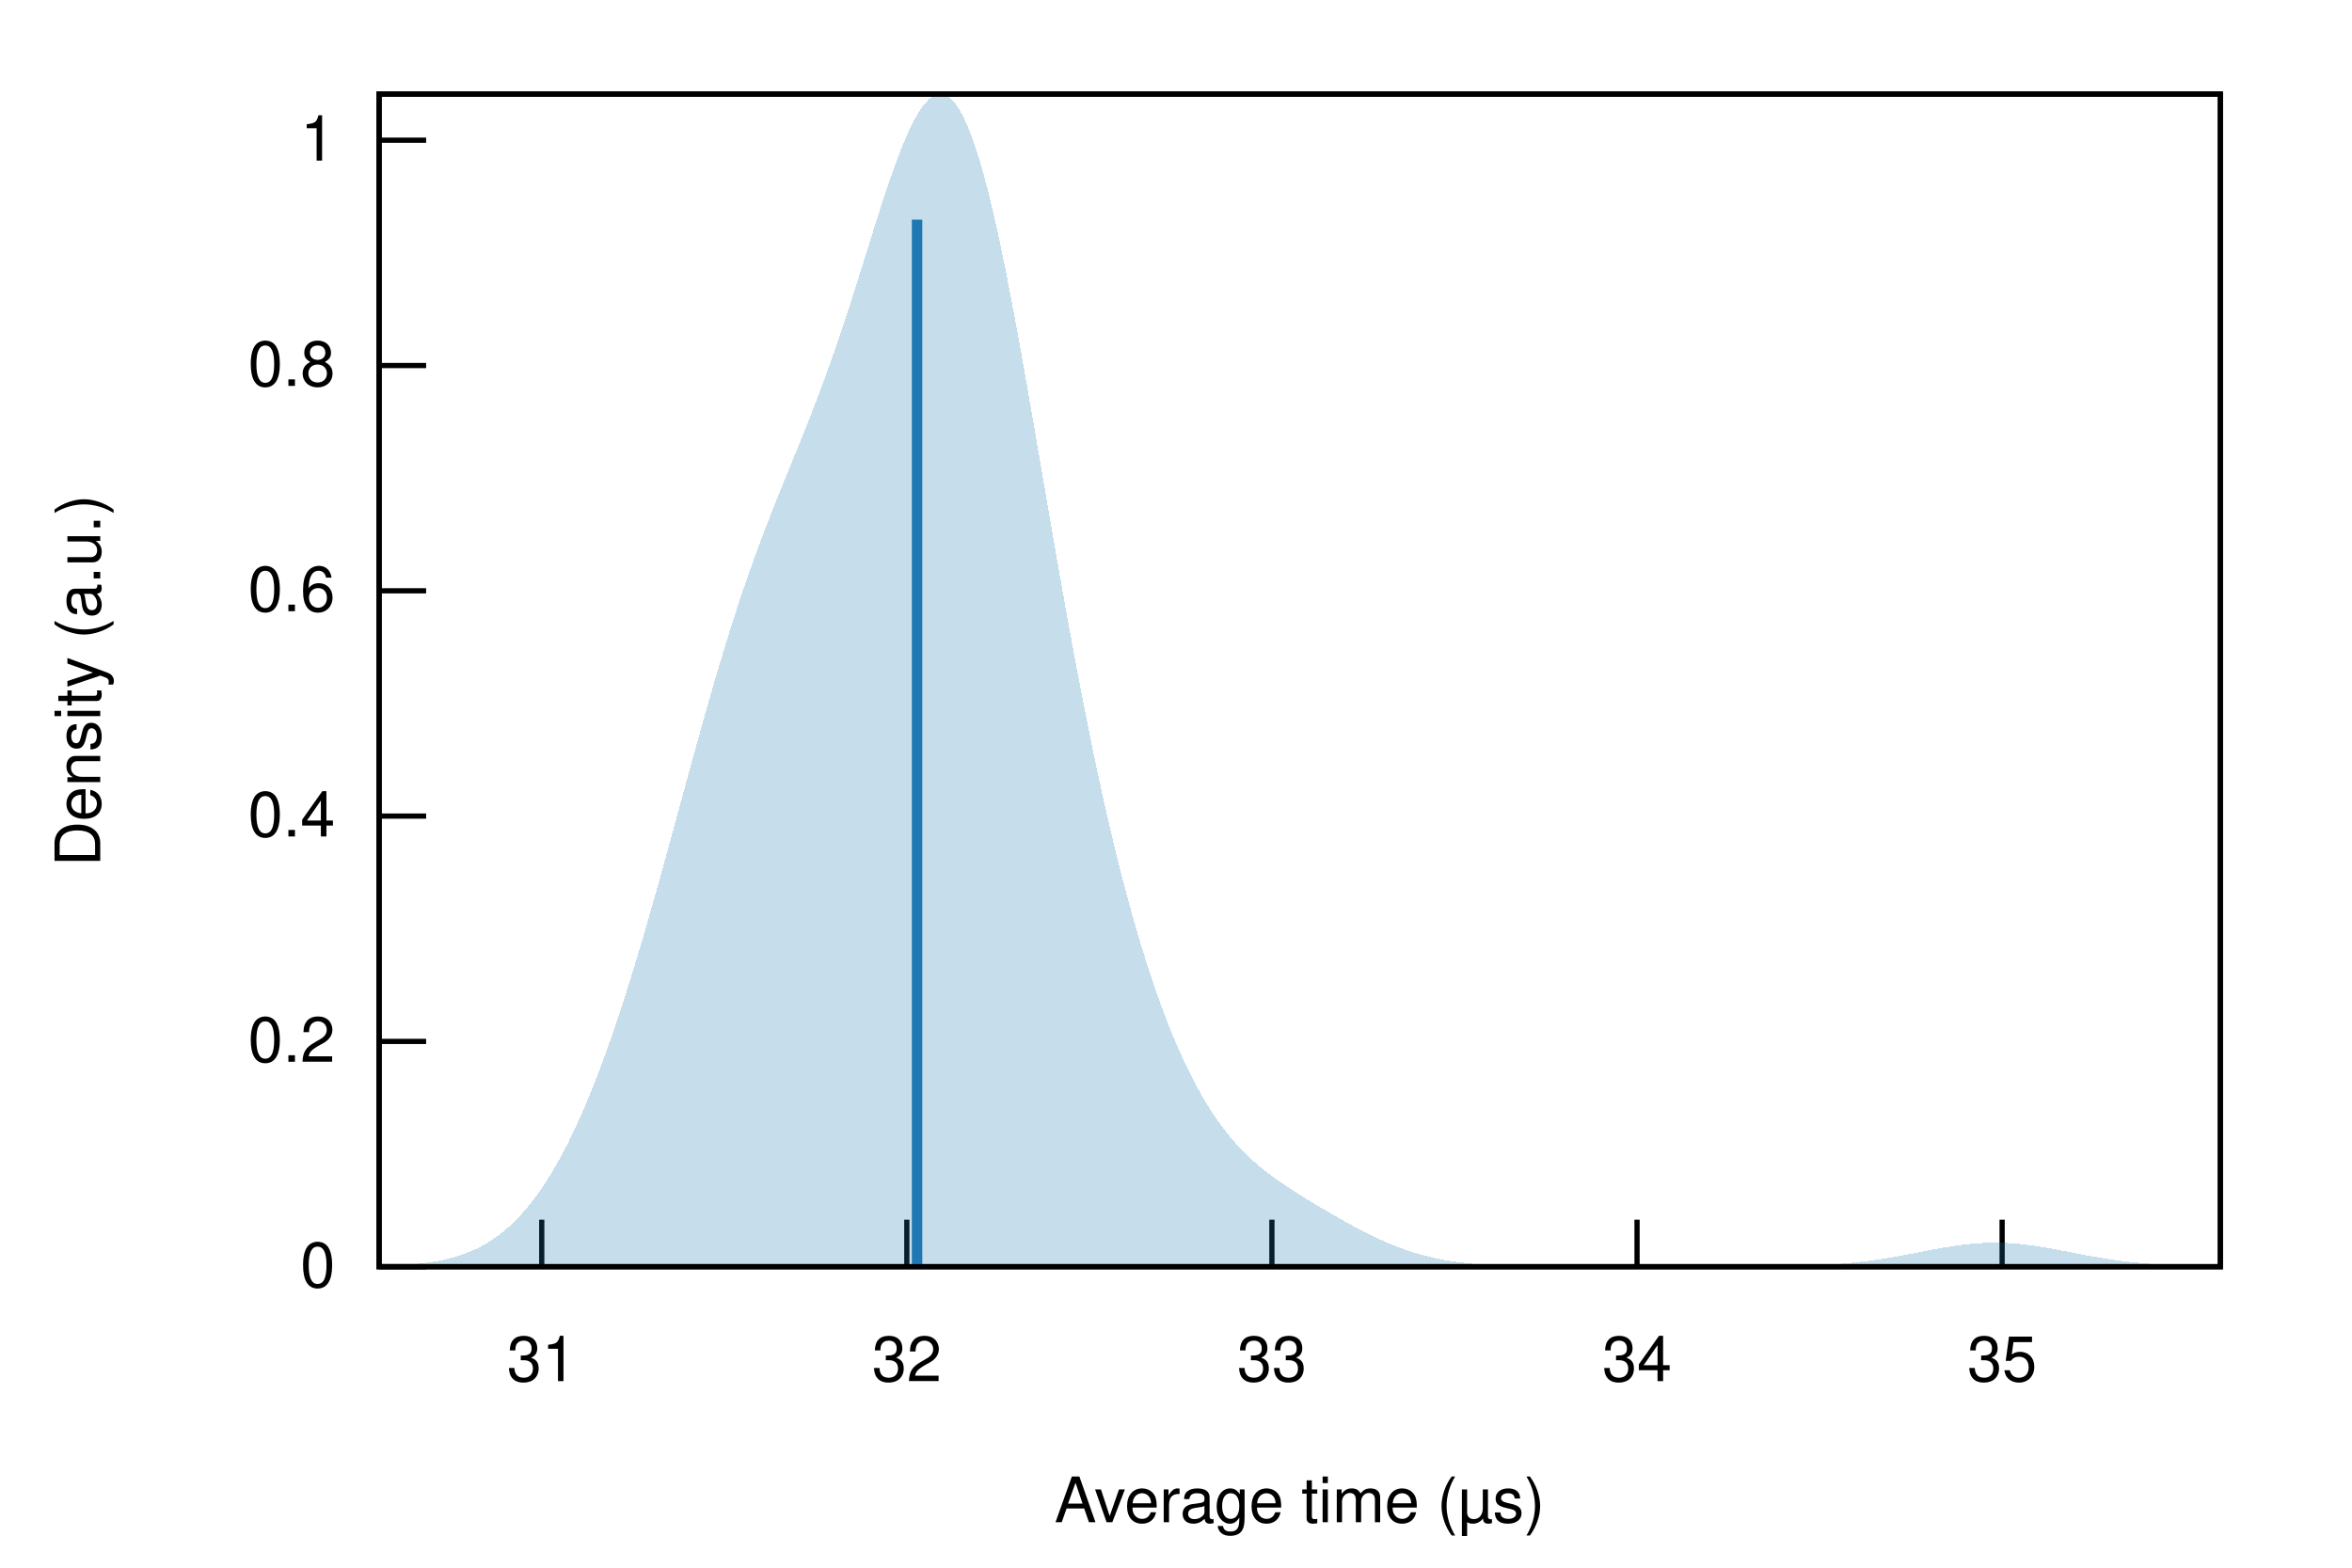
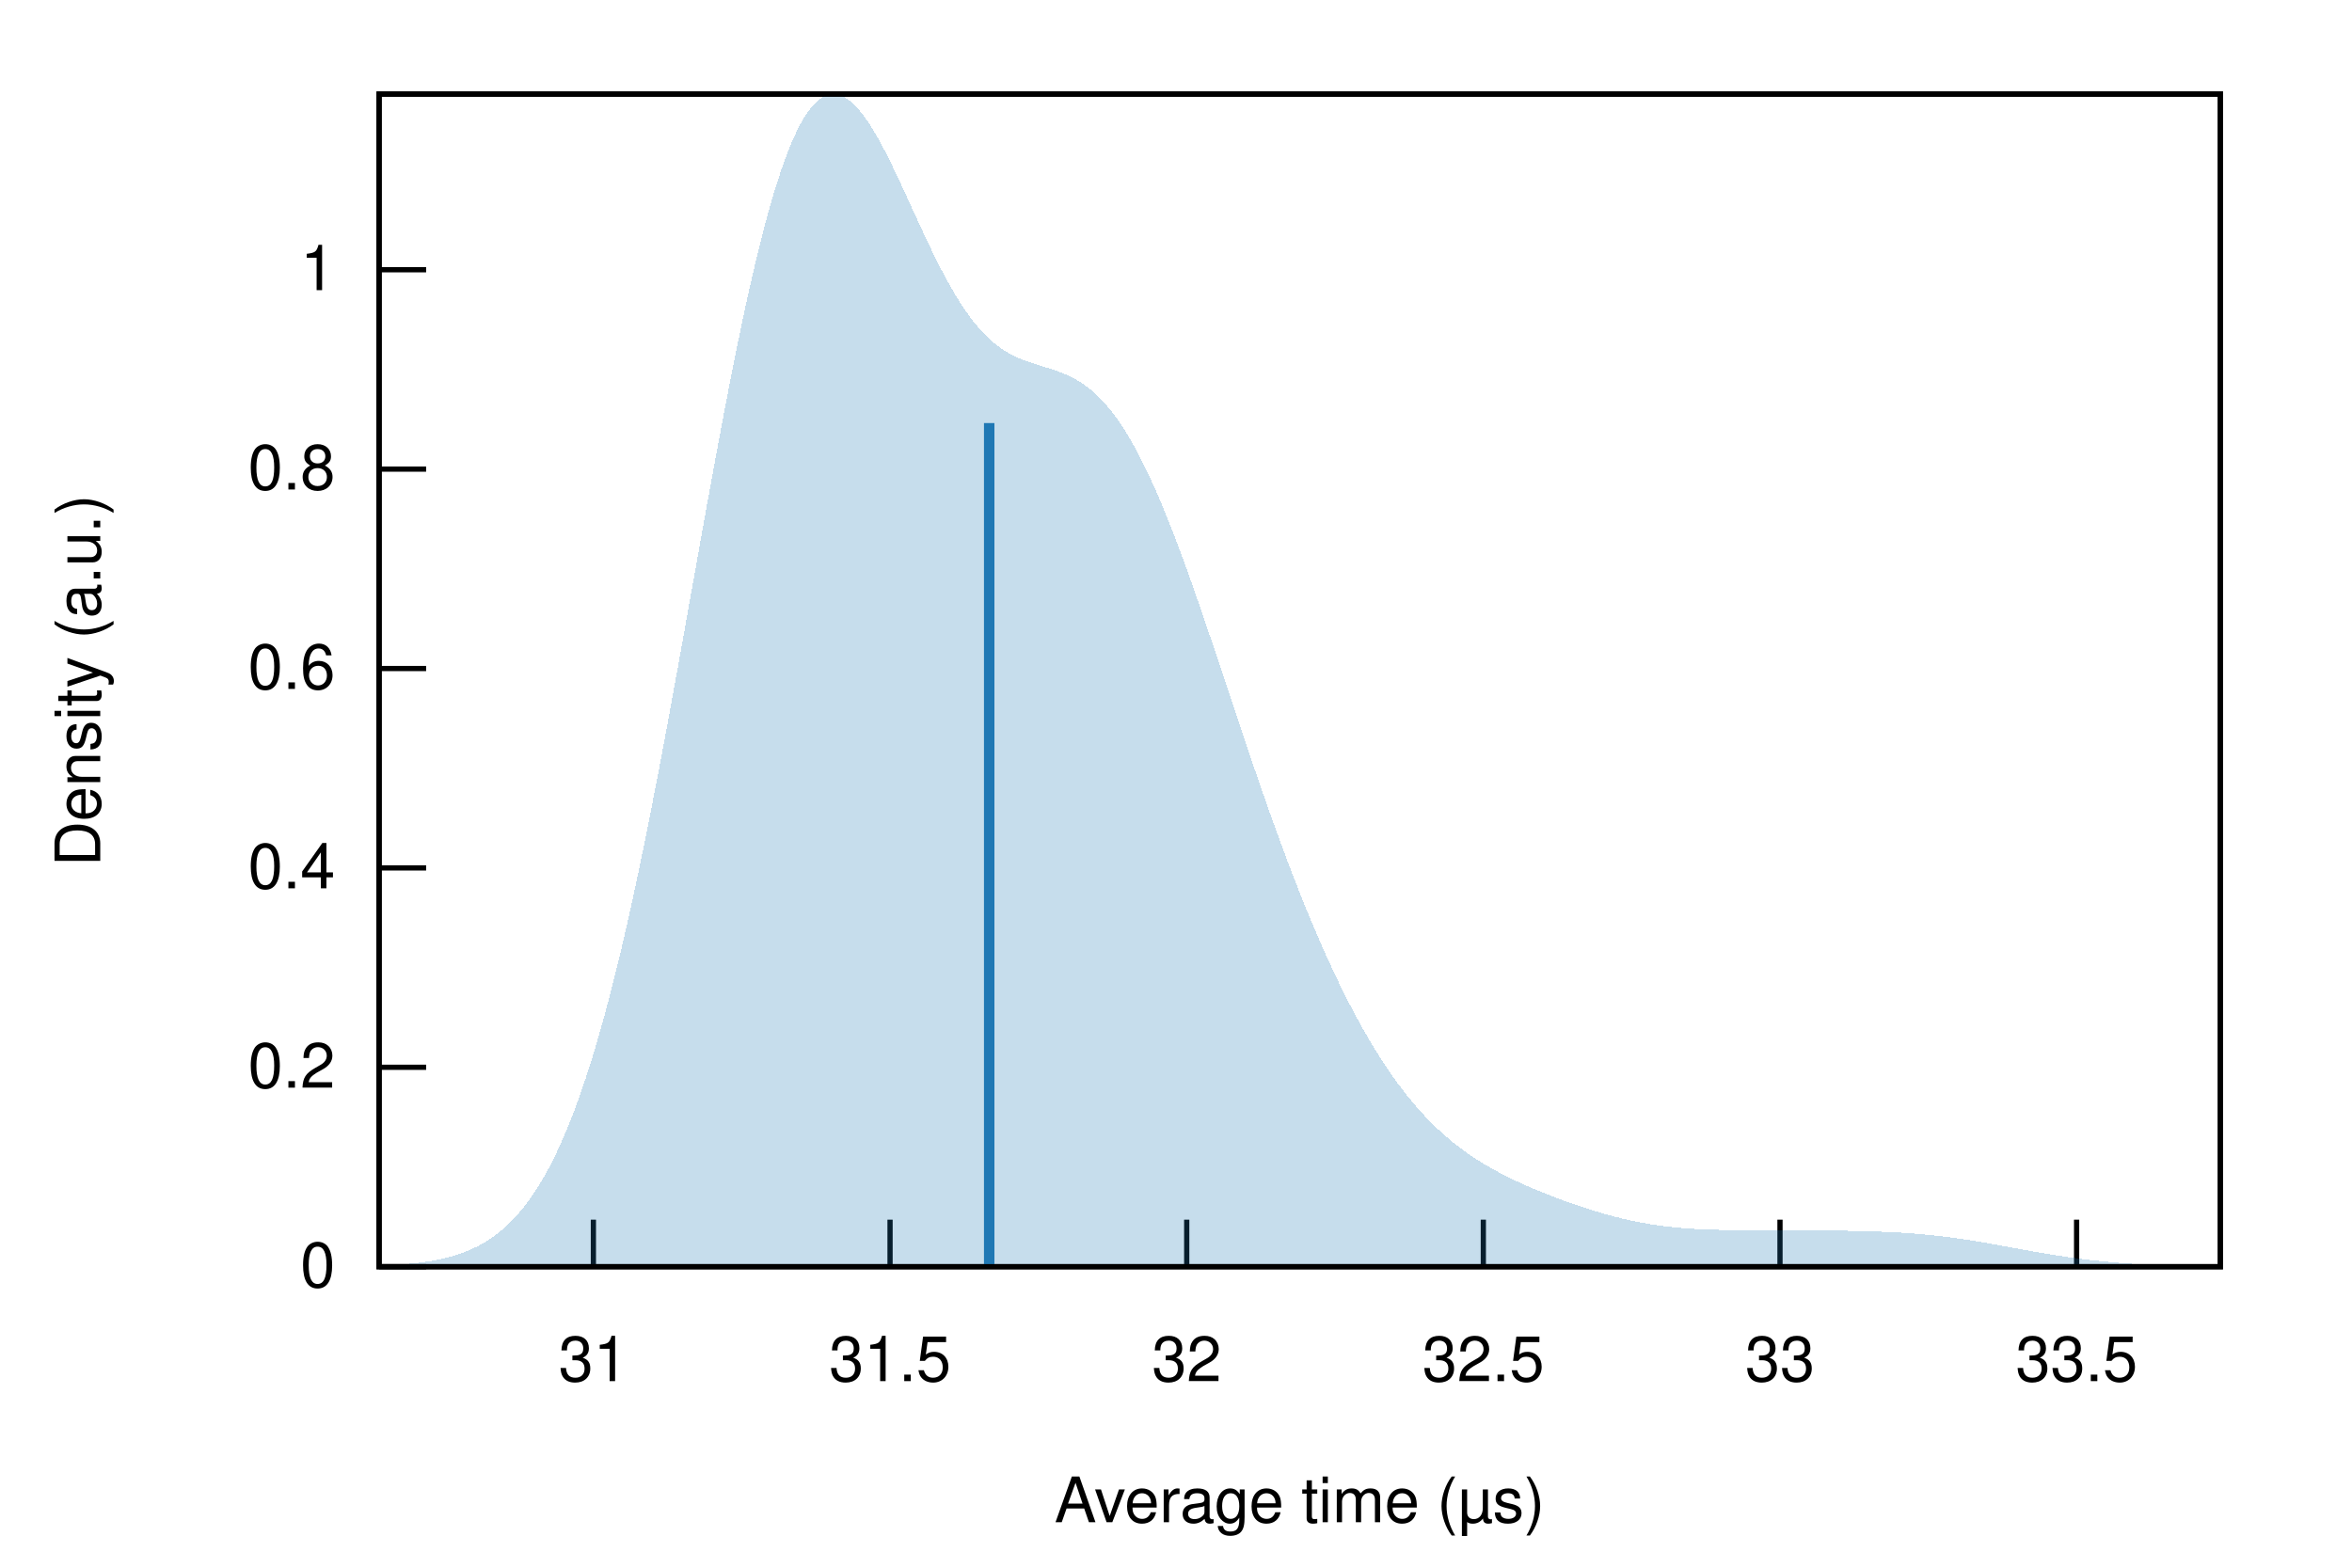
<svg xmlns="http://www.w3.org/2000/svg" xmlns:xlink="http://www.w3.org/1999/xlink" viewBox="0 0 450 300">
  <g id="gnuplot_canvas">
    <rect x="0" y="0" width="450" height="300" fill="none" />
    <defs>
      <circle id="gpDot" r="0.5" stroke-width="0.5" stroke="currentColor" />
      <path id="gpPt0" stroke-width="0.222" stroke="currentColor" d="M-1,0 h2 M0,-1 v2" />
      <path id="gpPt1" stroke-width="0.222" stroke="currentColor" d="M-1,-1 L1,1 M1,-1 L-1,1" />
      <path id="gpPt2" stroke-width="0.222" stroke="currentColor" d="M-1,0 L1,0 M0,-1 L0,1 M-1,-1 L1,1 M-1,1 L1,-1" />
      <rect id="gpPt3" stroke-width="0.222" stroke="currentColor" x="-1" y="-1" width="2" height="2" />
      <rect id="gpPt4" stroke-width="0.222" stroke="currentColor" fill="currentColor" x="-1" y="-1" width="2" height="2" />
      <circle id="gpPt5" stroke-width="0.222" stroke="currentColor" cx="0" cy="0" r="1" />
      <use xlink:href="#gpPt5" id="gpPt6" fill="currentColor" stroke="none" />
      <path id="gpPt7" stroke-width="0.222" stroke="currentColor" d="M0,-1.33 L-1.33,0.67 L1.33,0.67 z" />
      <use xlink:href="#gpPt7" id="gpPt8" fill="currentColor" stroke="none" />
      <use xlink:href="#gpPt7" id="gpPt9" stroke="currentColor" transform="rotate(180)" />
      <use xlink:href="#gpPt9" id="gpPt10" fill="currentColor" stroke="none" />
      <use xlink:href="#gpPt3" id="gpPt11" stroke="currentColor" transform="rotate(45)" />
      <use xlink:href="#gpPt11" id="gpPt12" fill="currentColor" stroke="none" />
      <path id="gpPt13" stroke-width="0.222" stroke="currentColor" d="M0,1.330 L1.265,0.411 L0.782,-1.067 L-0.782,-1.076 L-1.265,0.411 z" />
      <use xlink:href="#gpPt13" id="gpPt14" fill="currentColor" stroke="none" />
      <filter id="textbox" filterUnits="objectBoundingBox" x="0" y="0" height="1" width="1">
        <feFlood flood-color="white" flood-opacity="1" result="bgnd" />
        <feComposite in="SourceGraphic" in2="bgnd" operator="atop" />
      </filter>
      <filter id="greybox" filterUnits="objectBoundingBox" x="0" y="0" height="1" width="1">
        <feFlood flood-color="lightgrey" flood-opacity="1" result="grey" />
        <feComposite in="SourceGraphic" in2="grey" operator="atop" />
      </filter>
    </defs>
    <g fill="none" color="white" stroke="currentColor" stroke-width="1.00" stroke-linecap="butt" stroke-linejoin="miter">
</g>
    <g fill="none" color="black" stroke="currentColor" stroke-width="1.00" stroke-linecap="butt" stroke-linejoin="miter">
      <path stroke="black" d="M72.53,242.40 L81.53,242.40  " />
      <g transform="translate(64.14,246.30)" stroke="none" fill="black" font-family="Helvetica" font-size="12.00" text-anchor="end">
        <text>
          <tspan font-family="Helvetica"> 0</tspan>
        </text>
      </g>
    </g>
    <g fill="none" color="black" stroke="currentColor" stroke-width="1.00" stroke-linecap="butt" stroke-linejoin="miter">
-       <path stroke="black" d="M72.53,199.29 L81.53,199.29  " />
-       <g transform="translate(64.14,203.19)" stroke="none" fill="black" font-family="Helvetica" font-size="12.00" text-anchor="end">
+       <path stroke="black" d="M72.53,204.24 L81.53,204.24  " />
+       <g transform="translate(64.14,208.14)" stroke="none" fill="black" font-family="Helvetica" font-size="12.00" text-anchor="end">
        <text>
          <tspan font-family="Helvetica"> 0.2</tspan>
        </text>
      </g>
    </g>
    <g fill="none" color="black" stroke="currentColor" stroke-width="1.00" stroke-linecap="butt" stroke-linejoin="miter">
-       <path stroke="black" d="M72.53,156.17 L81.53,156.17  " />
-       <g transform="translate(64.14,160.07)" stroke="none" fill="black" font-family="Helvetica" font-size="12.00" text-anchor="end">
+       <path stroke="black" d="M72.53,166.09 L81.53,166.09  " />
+       <g transform="translate(64.14,169.99)" stroke="none" fill="black" font-family="Helvetica" font-size="12.00" text-anchor="end">
        <text>
          <tspan font-family="Helvetica"> 0.4</tspan>
        </text>
      </g>
    </g>
    <g fill="none" color="black" stroke="currentColor" stroke-width="1.00" stroke-linecap="butt" stroke-linejoin="miter">
-       <path stroke="black" d="M72.53,113.06 L81.53,113.06  " />
-       <g transform="translate(64.14,116.96)" stroke="none" fill="black" font-family="Helvetica" font-size="12.00" text-anchor="end">
+       <path stroke="black" d="M72.53,127.93 L81.53,127.93  " />
+       <g transform="translate(64.14,131.83)" stroke="none" fill="black" font-family="Helvetica" font-size="12.00" text-anchor="end">
        <text>
          <tspan font-family="Helvetica"> 0.6</tspan>
        </text>
      </g>
    </g>
    <g fill="none" color="black" stroke="currentColor" stroke-width="1.00" stroke-linecap="butt" stroke-linejoin="miter">
-       <path stroke="black" d="M72.53,69.95 L81.53,69.95  " />
-       <g transform="translate(64.14,73.85)" stroke="none" fill="black" font-family="Helvetica" font-size="12.00" text-anchor="end">
+       <path stroke="black" d="M72.53,89.77 L81.53,89.77  " />
+       <g transform="translate(64.14,93.67)" stroke="none" fill="black" font-family="Helvetica" font-size="12.00" text-anchor="end">
        <text>
          <tspan font-family="Helvetica"> 0.8</tspan>
        </text>
      </g>
    </g>
    <g fill="none" color="black" stroke="currentColor" stroke-width="1.00" stroke-linecap="butt" stroke-linejoin="miter">
-       <path stroke="black" d="M72.53,26.83 L81.53,26.83  " />
-       <g transform="translate(64.14,30.73)" stroke="none" fill="black" font-family="Helvetica" font-size="12.00" text-anchor="end">
+       <path stroke="black" d="M72.53,51.62 L81.53,51.62  " />
+       <g transform="translate(64.14,55.52)" stroke="none" fill="black" font-family="Helvetica" font-size="12.00" text-anchor="end">
        <text>
          <tspan font-family="Helvetica"> 1</tspan>
        </text>
      </g>
    </g>
    <g fill="none" color="black" stroke="currentColor" stroke-width="1.00" stroke-linecap="butt" stroke-linejoin="miter">
-       <path stroke="black" d="M103.65,242.40 L103.65,233.40  " />
-       <g transform="translate(103.65,264.30)" stroke="none" fill="black" font-family="Helvetica" font-size="12.00" text-anchor="middle">
+       <path stroke="black" d="M113.53,242.40 L113.53,233.40  " />
+       <g transform="translate(113.53,264.30)" stroke="none" fill="black" font-family="Helvetica" font-size="12.00" text-anchor="middle">
        <text>
          <tspan font-family="Helvetica"> 31</tspan>
        </text>
      </g>
    </g>
    <g fill="none" color="black" stroke="currentColor" stroke-width="1.00" stroke-linecap="butt" stroke-linejoin="miter">
-       <path stroke="black" d="M173.50,242.40 L173.50,233.40  " />
-       <g transform="translate(173.50,264.30)" stroke="none" fill="black" font-family="Helvetica" font-size="12.00" text-anchor="middle">
+       <path stroke="black" d="M170.29,242.40 L170.29,233.40  " />
+       <g transform="translate(170.29,264.30)" stroke="none" fill="black" font-family="Helvetica" font-size="12.00" text-anchor="middle">
+         <text>
+           <tspan font-family="Helvetica"> 31.5</tspan>
+         </text>
+       </g>
+     </g>
+     <g fill="none" color="black" stroke="currentColor" stroke-width="1.00" stroke-linecap="butt" stroke-linejoin="miter">
+       <path stroke="black" d="M227.05,242.40 L227.05,233.40  " />
+       <g transform="translate(227.05,264.30)" stroke="none" fill="black" font-family="Helvetica" font-size="12.00" text-anchor="middle">
        <text>
          <tspan font-family="Helvetica"> 32</tspan>
        </text>
      </g>
    </g>
    <g fill="none" color="black" stroke="currentColor" stroke-width="1.00" stroke-linecap="butt" stroke-linejoin="miter">
-       <path stroke="black" d="M243.35,242.40 L243.35,233.40  " />
-       <g transform="translate(243.35,264.30)" stroke="none" fill="black" font-family="Helvetica" font-size="12.00" text-anchor="middle">
+       <path stroke="black" d="M283.80,242.40 L283.80,233.40  " />
+       <g transform="translate(283.80,264.30)" stroke="none" fill="black" font-family="Helvetica" font-size="12.00" text-anchor="middle">
+         <text>
+           <tspan font-family="Helvetica"> 32.5</tspan>
+         </text>
+       </g>
+     </g>
+     <g fill="none" color="black" stroke="currentColor" stroke-width="1.00" stroke-linecap="butt" stroke-linejoin="miter">
+       <path stroke="black" d="M340.56,242.40 L340.56,233.40  " />
+       <g transform="translate(340.56,264.30)" stroke="none" fill="black" font-family="Helvetica" font-size="12.00" text-anchor="middle">
        <text>
          <tspan font-family="Helvetica"> 33</tspan>
        </text>
      </g>
    </g>
    <g fill="none" color="black" stroke="currentColor" stroke-width="1.00" stroke-linecap="butt" stroke-linejoin="miter">
-       <path stroke="black" d="M313.21,242.40 L313.21,233.40  " />
-       <g transform="translate(313.21,264.30)" stroke="none" fill="black" font-family="Helvetica" font-size="12.00" text-anchor="middle">
+       <path stroke="black" d="M397.31,242.40 L397.31,233.40  " />
+       <g transform="translate(397.31,264.30)" stroke="none" fill="black" font-family="Helvetica" font-size="12.00" text-anchor="middle">
        <text>
-           <tspan font-family="Helvetica"> 34</tspan>
-         </text>
-       </g>
-     </g>
-     <g fill="none" color="black" stroke="currentColor" stroke-width="1.00" stroke-linecap="butt" stroke-linejoin="miter">
-       <path stroke="black" d="M383.06,242.40 L383.06,233.40  " />
-       <g transform="translate(383.06,264.30)" stroke="none" fill="black" font-family="Helvetica" font-size="12.00" text-anchor="middle">
-         <text>
-           <tspan font-family="Helvetica"> 35</tspan>
+           <tspan font-family="Helvetica"> 33.5</tspan>
        </text>
      </g>
    </g>
    <g fill="none" color="black" stroke="currentColor" stroke-width="1.00" stroke-linecap="butt" stroke-linejoin="miter">
</g>
    <g fill="none" color="black" stroke="currentColor" stroke-width="1.00" stroke-linecap="butt" stroke-linejoin="miter">
      <path stroke="black" d="M72.53,18.01 L72.53,242.40 L424.82,242.40 L424.82,18.01 L72.53,18.01 Z  " />
    </g>
    <g fill="none" color="black" stroke="currentColor" stroke-width="1.00" stroke-linecap="butt" stroke-linejoin="miter">
</g>
    <g id="gnuplot_plot_1">
      <g fill="none" color="black" stroke="currentColor" stroke-width="1.00" stroke-linecap="butt" stroke-linejoin="miter">
        <g stroke="none" shape-rendering="crispEdges">
-           <polygon fill="rgb( 31, 120, 180)" fill-opacity="0.25" points="72.53,242.28 73.24,242.26 73.94,242.23 74.65,242.20 75.35,242.17 76.06,242.14 76.77,242.10 77.47,242.05 78.18,242.00 78.88,241.95 79.59,241.88 80.30,241.81 81.00,241.73 81.71,241.63 82.41,241.53 83.12,241.42 83.83,241.29 84.53,241.15 85.24,241.00 85.94,240.83 86.65,240.64 87.36,240.44 88.06,240.21 88.77,239.97 89.47,239.70 90.18,239.41 90.89,239.09 91.59,238.75 92.30,238.38 93.00,237.98 93.71,237.54 94.42,237.08 95.12,236.58 95.83,236.05 96.53,235.48 97.24,234.87 97.95,234.22 98.65,233.53 99.36,232.80 100.06,232.02 100.77,231.20 101.48,230.34 102.18,229.43 102.89,228.47 103.59,227.46 104.30,226.40 105.01,225.30 105.71,224.14 106.42,222.93 107.12,221.66 107.83,220.35 108.54,218.98 109.24,217.56 109.95,216.08 110.65,214.55 111.36,212.97 112.07,211.33 112.77,209.64 113.48,207.90 114.18,206.10 114.89,204.25 115.60,202.35 116.30,200.39 117.01,198.39 117.71,196.33 118.42,194.22 119.13,192.07 119.83,189.87 120.54,187.63 121.24,185.34 121.95,183.01 122.66,180.65 123.36,178.25 124.07,175.81 124.77,173.34 125.48,170.85 126.19,168.33 126.89,165.79 127.60,163.23 128.30,160.66 129.01,158.07 129.72,155.49 130.42,152.90 131.13,150.31 131.83,147.72 132.54,145.15 133.25,142.59 133.95,140.06 134.66,137.54 135.36,135.05 136.07,132.59 136.78,130.16 137.48,127.77 138.19,125.42 138.89,123.10 139.60,120.83 140.31,118.61 141.01,116.43 141.72,114.29 142.42,112.20 143.13,110.15 143.84,108.15 144.54,106.19 145.25,104.27 145.95,102.39 146.66,100.54 147.37,98.72 148.07,96.93 148.78,95.16 149.48,93.41 150.19,91.67 150.90,89.94 151.60,88.21 152.31,86.47 153.01,84.74 153.72,82.98 154.43,81.21 155.13,79.42 155.84,77.60 156.54,75.75 157.25,73.87 157.96,71.95 158.66,69.99 159.37,68.00 160.07,65.96 160.78,63.89 161.48,61.78 162.19,59.63 162.90,57.45 163.60,55.24 164.31,53.02 165.01,50.77 165.72,48.52 166.43,46.26 167.13,44.01 167.84,41.78 168.54,39.58 169.25,37.42 169.96,35.31 170.66,33.26 171.37,31.29 172.07,29.40 172.78,27.62 173.49,25.95 174.19,24.40 174.90,23.00 175.60,21.75 176.31,20.66 177.02,19.74 177.72,19.01 178.43,18.47 179.13,18.14 179.84,18.01 180.55,18.10 181.25,18.41 181.96,18.94 182.66,19.70 183.37,20.68 184.08,21.90 184.78,23.34 185.49,25.00 186.19,26.89 186.90,28.98 187.61,31.29 188.31,33.79 189.02,36.48 189.72,39.36 190.43,42.40 191.14,45.60 191.84,48.96 192.55,52.44 193.25,56.05 193.96,59.77 194.67,63.58 195.37,67.47 196.08,71.44 196.78,75.46 197.49,79.52 198.20,83.61 198.90,87.73 199.61,91.85 200.31,95.96 201.02,100.06 201.73,104.14 202.43,108.19 203.14,112.19 203.84,116.15 204.55,120.06 205.26,123.90 205.96,127.68 206.67,131.38 207.37,135.02 208.08,138.57 208.79,142.05 209.49,145.45 210.20,148.76 210.90,151.99 211.61,155.13 212.32,158.19 213.02,161.17 213.73,164.06 214.43,166.87 215.14,169.59 215.85,172.24 216.55,174.80 217.26,177.28 217.96,179.69 218.67,182.01 219.38,184.26 220.08,186.44 220.79,188.54 221.49,190.57 222.20,192.53 222.91,194.41 223.61,196.23 224.32,197.98 225.02,199.67 225.73,201.29 226.44,202.84 227.14,204.33 227.85,205.76 228.55,207.13 229.26,208.44 229.97,209.70 230.67,210.89 231.38,212.04 232.08,213.13 232.79,214.17 233.50,215.16 234.20,216.10 234.91,217.00 235.61,217.85 236.32,218.67 237.03,219.44 237.73,220.18 238.44,220.89 239.14,221.56 239.85,222.21 240.56,222.83 241.26,223.42 241.97,223.99 242.67,224.54 243.38,225.07 244.09,225.58 244.79,226.08 245.50,226.57 246.20,227.04 246.91,227.51 247.62,227.96 248.32,228.41 249.03,228.85 249.73,229.29 250.44,229.72 251.15,230.15 251.85,230.57 252.56,230.99 253.26,231.41 253.97,231.82 254.68,232.23 255.38,232.64 256.09,233.05 256.79,233.45 257.50,233.84 258.21,234.23 258.91,234.62 259.62,234.99 260.32,235.37 261.03,235.73 261.74,236.09 262.44,236.44 263.15,236.78 263.85,237.11 264.56,237.43 265.27,237.74 265.97,238.04 266.68,238.33 267.38,238.60 268.09,238.87 268.80,239.12 269.50,239.37 270.21,239.60 270.91,239.81 271.62,240.02 272.33,240.21 273.03,240.40 273.74,240.57 274.44,240.73 275.15,240.88 275.86,241.02 276.56,241.15 277.27,241.27 277.97,241.38 278.68,241.48 279.39,241.57 280.09,241.66 280.80,241.74 281.50,241.81 282.21,241.87 282.92,241.93 283.62,241.99 284.33,242.03 285.03,242.08 285.74,242.12 286.45,242.15 287.15,242.18 287.86,242.21 288.56,242.23 289.27,242.26 289.98,242.27 290.68,242.29 291.39,242.31 292.09,242.32 292.80,242.33 293.51,242.34 294.21,242.35 294.92,242.36 295.62,242.36 296.33,242.37 297.04,242.37 297.74,242.38 298.45,242.38 299.15,242.38 299.86,242.39 300.57,242.39 301.27,242.39 301.98,242.39 302.68,242.39 303.39,242.39 304.10,242.40 304.80,242.40 305.51,242.40 306.21,242.40 306.92,242.40 307.63,242.40 308.33,242.40 309.04,242.40 309.74,242.40 310.45,242.40 311.16,242.40 311.86,242.40 312.57,242.40 313.27,242.40 313.98,242.40 314.69,242.40 315.39,242.40 316.10,242.40 316.80,242.40 317.51,242.40 318.22,242.40 318.92,242.40 319.63,242.40 320.33,242.40 321.04,242.40 321.75,242.40 322.45,242.40 323.16,242.40 323.86,242.40 324.57,242.40 325.28,242.40 325.98,242.40 326.69,242.40 327.39,242.40 328.10,242.40 328.81,242.39 329.51,242.39 330.22,242.39 330.92,242.39 331.63,242.39 332.34,242.39 333.04,242.38 333.75,242.38 334.45,242.38 335.16,242.38 335.87,242.37 336.57,242.37 337.28,242.36 337.98,242.35 338.69,242.35 339.39,242.34 340.10,242.33 340.81,242.32 341.51,242.31 342.22,242.29 342.92,242.28 343.63,242.26 344.34,242.24 345.04,242.22 345.75,242.20 346.45,242.17 347.16,242.14 347.87,242.11 348.57,242.07 349.28,242.03 349.98,241.99 350.69,241.95 351.40,241.90 352.10,241.84 352.81,241.78 353.51,241.72 354.22,241.65 354.93,241.58 355.63,241.50 356.34,241.42 357.04,241.34 357.75,241.24 358.46,241.15 359.16,241.05 359.87,240.94 360.57,240.83 361.28,240.71 361.99,240.59 362.69,240.47 363.40,240.35 364.10,240.22 364.81,240.08 365.52,239.95 366.22,239.82 366.93,239.68 367.63,239.54 368.34,239.41 369.05,239.27 369.75,239.14 370.46,239.01 371.16,238.88 371.87,238.75 372.58,238.64 373.28,238.52 373.99,238.41 374.69,238.31 375.40,238.22 376.11,238.14 376.81,238.06 377.52,237.99 378.22,237.94 378.93,237.89 379.64,237.85 380.34,237.83 381.05,237.81 381.75,237.81 382.46,237.82 383.17,237.83 383.87,237.86 384.58,237.90 385.28,237.95 385.99,238.01 386.70,238.08 387.40,238.16 388.11,238.25 388.81,238.34 389.52,238.45 390.23,238.56 390.93,238.67 391.64,238.79 392.34,238.92 393.05,239.05 393.76,239.18 394.46,239.31 395.17,239.45 395.87,239.58 396.58,239.72 397.29,239.86 397.99,239.99 398.70,240.12 399.40,240.26 400.11,240.38 400.82,240.51 401.52,240.63 402.23,240.75 402.93,240.86 403.64,240.97 404.35,241.08 405.05,241.18 405.76,241.27 406.46,241.36 407.17,241.45 407.88,241.53 408.58,241.60 409.29,241.67 409.99,241.74 410.70,241.80 411.41,241.86 412.11,241.91 412.82,241.96 413.52,242.01 414.23,242.05 414.94,242.08 415.64,242.12 416.35,242.15 417.05,242.18 417.76,242.20 418.47,242.23 419.17,242.25 419.88,242.27 420.58,242.28 421.29,242.30 422.00,242.31 422.70,242.32 423.41,242.33 424.11,242.34 424.82,242.35 424.82,242.40 424.11,242.40 423.41,242.40 422.70,242.40 422.00,242.40 421.29,242.40 420.58,242.40 419.88,242.40 419.17,242.40 418.47,242.40 417.76,242.40 417.05,242.40 416.35,242.40 415.64,242.40 414.94,242.40 414.23,242.40 413.52,242.40 412.82,242.40 412.11,242.40 411.41,242.40 410.70,242.40 409.99,242.40 409.29,242.40 408.58,242.40 407.88,242.40 407.17,242.40 406.46,242.40 405.76,242.40 405.05,242.40 404.35,242.40 403.64,242.40 402.93,242.40 402.23,242.40 401.52,242.40 400.82,242.40 400.11,242.40 399.40,242.40 398.70,242.40 397.99,242.40 397.29,242.40 396.58,242.40 395.87,242.40 395.17,242.40 394.46,242.40 393.76,242.40 393.05,242.40 392.34,242.40 391.64,242.40 390.93,242.40 390.23,242.40 389.52,242.40 388.81,242.40 388.11,242.40 387.40,242.40 386.70,242.40 385.99,242.40 385.28,242.40 384.58,242.40 383.87,242.40 383.17,242.40 382.46,242.40 381.75,242.40 381.05,242.40 380.34,242.40 379.64,242.40 378.93,242.40 378.22,242.40 377.52,242.40 376.81,242.40 376.11,242.40 375.40,242.40 374.69,242.40 373.99,242.40 373.28,242.40 372.58,242.40 371.87,242.40 371.16,242.40 370.46,242.40 369.75,242.40 369.05,242.40 368.34,242.40 367.63,242.40 366.93,242.40 366.22,242.40 365.52,242.40 364.81,242.40 364.10,242.40 363.40,242.40 362.69,242.40 361.99,242.40 361.28,242.40 360.57,242.40 359.87,242.40 359.16,242.40 358.46,242.40 357.75,242.40 357.04,242.40 356.34,242.40 355.63,242.40 354.93,242.40 354.22,242.40 353.51,242.40 352.81,242.40 352.10,242.40 351.40,242.40 350.69,242.40 349.98,242.40 349.28,242.40 348.57,242.40 347.87,242.40 347.16,242.40 346.45,242.40 345.75,242.40 345.04,242.40 344.34,242.40 343.63,242.40 342.92,242.40 342.22,242.40 341.51,242.40 340.81,242.40 340.10,242.40 339.39,242.40 338.69,242.40 337.98,242.40 337.28,242.40 336.57,242.40 335.87,242.40 335.16,242.40 334.45,242.40 333.75,242.40 333.04,242.40 332.34,242.40 331.63,242.40 330.92,242.40 330.22,242.40 329.51,242.40 328.81,242.40 328.10,242.40 327.39,242.40 326.69,242.40 325.98,242.40 325.28,242.40 324.57,242.40 323.86,242.40 323.16,242.40 322.45,242.40 321.75,242.40 321.04,242.40 320.33,242.40 319.63,242.40 318.92,242.40 318.22,242.40 317.51,242.40 316.80,242.40 316.10,242.40 315.39,242.40 314.69,242.40 313.98,242.40 313.27,242.40 312.57,242.40 311.86,242.40 311.16,242.40 310.45,242.40 309.74,242.40 309.04,242.40 308.33,242.40 307.63,242.40 306.92,242.40 306.21,242.40 305.51,242.40 304.80,242.40 304.10,242.40 303.39,242.40 302.68,242.40 301.98,242.40 301.27,242.40 300.57,242.40 299.86,242.40 299.15,242.40 298.45,242.40 297.74,242.40 297.04,242.40 296.33,242.40 295.62,242.40 294.92,242.40 294.21,242.40 293.51,242.40 292.80,242.40 292.09,242.40 291.39,242.40 290.68,242.40 289.98,242.40 289.27,242.40 288.56,242.40 287.86,242.40 287.15,242.40 286.45,242.40 285.74,242.40 285.03,242.40 284.33,242.40 283.62,242.40 282.92,242.40 282.21,242.40 281.50,242.40 280.80,242.40 280.09,242.40 279.39,242.40 278.68,242.40 277.97,242.40 277.27,242.40 276.56,242.40 275.86,242.40 275.15,242.40 274.44,242.40 273.74,242.40 273.03,242.40 272.33,242.40 271.62,242.40 270.91,242.40 270.21,242.40 269.50,242.40 268.80,242.40 268.09,242.40 267.38,242.40 266.68,242.40 265.97,242.40 265.27,242.40 264.56,242.40 263.85,242.40 263.15,242.40 262.44,242.40 261.74,242.40 261.03,242.40 260.32,242.40 259.62,242.40 258.91,242.40 258.21,242.40 257.50,242.40 256.79,242.40 256.09,242.40 255.38,242.40 254.68,242.40 253.97,242.40 253.26,242.40 252.56,242.40 251.85,242.40 251.15,242.40 250.44,242.40 249.73,242.40 249.03,242.40 248.32,242.40 247.62,242.40 246.91,242.40 246.20,242.40 245.50,242.40 244.79,242.40 244.09,242.40 243.38,242.40 242.67,242.40 241.97,242.40 241.26,242.40 240.56,242.40 239.85,242.40 239.14,242.40 238.44,242.40 237.73,242.40 237.03,242.40 236.32,242.40 235.61,242.40 234.91,242.40 234.20,242.40 233.50,242.40 232.79,242.40 232.08,242.40 231.38,242.40 230.67,242.40 229.97,242.40 229.26,242.40 228.55,242.40 227.85,242.40 227.14,242.40 226.44,242.40 225.73,242.40 225.02,242.40 224.32,242.40 223.61,242.40 222.91,242.40 222.20,242.40 221.49,242.40 220.79,242.40 220.08,242.40 219.38,242.40 218.67,242.40 217.96,242.40 217.26,242.40 216.55,242.40 215.85,242.40 215.14,242.40 214.43,242.40 213.73,242.40 213.02,242.40 212.32,242.40 211.61,242.40 210.90,242.40 210.20,242.40 209.49,242.40 208.79,242.40 208.08,242.40 207.37,242.40 206.67,242.40 205.96,242.40 205.26,242.40 204.55,242.40 203.84,242.40 203.14,242.40 202.43,242.40 201.73,242.40 201.02,242.40 200.31,242.40 199.61,242.40 198.90,242.40 198.20,242.40 197.49,242.40 196.78,242.40 196.08,242.40 195.37,242.40 194.67,242.40 193.96,242.40 193.25,242.40 192.55,242.40 191.84,242.40 191.14,242.40 190.43,242.40 189.72,242.40 189.02,242.40 188.31,242.40 187.61,242.40 186.90,242.40 186.19,242.40 185.49,242.40 184.78,242.40 184.08,242.40 183.37,242.40 182.66,242.40 181.96,242.40 181.25,242.40 180.55,242.40 179.84,242.40 179.13,242.40 178.43,242.40 177.72,242.40 177.02,242.40 176.31,242.40 175.60,242.40 174.90,242.40 174.19,242.40 173.49,242.40 172.78,242.40 172.07,242.40 171.37,242.40 170.66,242.40 169.96,242.40 169.25,242.40 168.54,242.40 167.84,242.40 167.13,242.40 166.43,242.40 165.72,242.40 165.01,242.40 164.31,242.40 163.60,242.40 162.90,242.40 162.19,242.40 161.48,242.40 160.78,242.40 160.07,242.40 159.37,242.40 158.66,242.40 157.96,242.40 157.25,242.40 156.54,242.40 155.84,242.40 155.13,242.40 154.43,242.40 153.72,242.40 153.01,242.40 152.31,242.40 151.60,242.40 150.90,242.40 150.19,242.40 149.48,242.40 148.78,242.40 148.07,242.40 147.37,242.40 146.66,242.40 145.95,242.40 145.25,242.40 144.54,242.40 143.84,242.40 143.13,242.40 142.42,242.40 141.72,242.40 141.01,242.40 140.31,242.40 139.60,242.40 138.89,242.40 138.19,242.40 137.48,242.40 136.78,242.40 136.07,242.40 135.36,242.40 134.66,242.40 133.95,242.40 133.25,242.40 132.54,242.40 131.83,242.40 131.13,242.40 130.42,242.40 129.72,242.40 129.01,242.40 128.30,242.40 127.60,242.40 126.89,242.40 126.19,242.40 125.48,242.40 124.77,242.40 124.07,242.40 123.36,242.40 122.66,242.40 121.95,242.40 121.24,242.40 120.54,242.40 119.83,242.40 119.13,242.40 118.42,242.40 117.71,242.40 117.01,242.40 116.30,242.40 115.60,242.40 114.89,242.40 114.18,242.40 113.48,242.40 112.77,242.40 112.07,242.40 111.36,242.40 110.65,242.40 109.95,242.40 109.24,242.40 108.54,242.40 107.83,242.40 107.12,242.40 106.42,242.40 105.71,242.40 105.01,242.40 104.30,242.40 103.59,242.40 102.89,242.40 102.18,242.40 101.48,242.40 100.77,242.40 100.06,242.40 99.36,242.40 98.65,242.40 97.95,242.40 97.24,242.40 96.53,242.40 95.83,242.40 95.12,242.40 94.42,242.40 93.71,242.40 93.00,242.40 92.30,242.40 91.59,242.40 90.89,242.40 90.18,242.40 89.47,242.40 88.77,242.40 88.06,242.40 87.36,242.40 86.65,242.40 85.94,242.40 85.24,242.40 84.53,242.40 83.83,242.40 83.12,242.40 82.41,242.40 81.71,242.40 81.00,242.40 80.30,242.40 79.59,242.40 78.88,242.40 78.18,242.40 77.47,242.40 76.77,242.40 76.06,242.40 75.35,242.40 74.65,242.40 73.94,242.40 73.24,242.40 72.53,242.40 " />
+           <polygon fill="rgb( 31, 120, 180)" fill-opacity="0.25" points="72.53,242.19 73.24,242.16 73.94,242.13 74.65,242.10 75.35,242.06 76.06,242.01 76.77,241.96 77.47,241.91 78.18,241.85 78.88,241.78 79.59,241.70 80.30,241.62 81.00,241.53 81.71,241.43 82.41,241.31 83.12,241.19 83.83,241.05 84.53,240.90 85.24,240.74 85.94,240.56 86.65,240.36 87.36,240.14 88.06,239.91 88.77,239.65 89.47,239.37 90.18,239.07 90.89,238.73 91.59,238.38 92.30,237.99 93.00,237.57 93.71,237.12 94.42,236.63 95.12,236.10 95.83,235.53 96.53,234.93 97.24,234.27 97.95,233.57 98.65,232.83 99.36,232.03 100.06,231.18 100.77,230.27 101.48,229.30 102.18,228.27 102.89,227.18 103.59,226.03 104.30,224.81 105.01,223.51 105.71,222.15 106.42,220.71 107.12,219.20 107.83,217.60 108.54,215.93 109.24,214.18 109.95,212.34 110.65,210.42 111.36,208.41 112.07,206.32 112.77,204.14 113.48,201.87 114.18,199.51 114.89,197.06 115.60,194.52 116.30,191.90 117.01,189.19 117.71,186.39 118.42,183.50 119.13,180.53 119.83,177.47 120.54,174.34 121.24,171.12 121.95,167.83 122.66,164.46 123.36,161.02 124.07,157.52 124.77,153.95 125.48,150.32 126.19,146.64 126.89,142.90 127.60,139.12 128.30,135.30 129.01,131.44 129.72,127.55 130.42,123.64 131.13,119.70 131.83,115.76 132.54,111.81 133.25,107.86 133.95,103.91 134.66,99.98 135.36,96.07 136.07,92.19 136.78,88.35 137.48,84.54 138.19,80.78 138.89,77.08 139.60,73.44 140.31,69.87 141.01,66.37 141.72,62.96 142.42,59.63 143.13,56.40 143.84,53.27 144.54,50.25 145.25,47.34 145.95,44.55 146.66,41.88 147.37,39.33 148.07,36.92 148.78,34.64 149.48,32.51 150.19,30.51 150.90,28.66 151.60,26.95 152.31,25.39 153.01,23.98 153.72,22.73 154.43,21.62 155.13,20.66 155.84,19.86 156.54,19.20 157.25,18.69 157.96,18.32 158.66,18.09 159.37,18.01 160.07,18.06 160.78,18.24 161.48,18.55 162.19,18.99 162.90,19.54 163.60,20.20 164.31,20.97 165.01,21.84 165.72,22.81 166.43,23.86 167.13,24.99 167.84,26.20 168.54,27.47 169.25,28.80 169.96,30.18 170.66,31.61 171.37,33.08 172.07,34.57 172.78,36.09 173.49,37.63 174.19,39.17 174.90,40.72 175.60,42.26 176.31,43.79 177.02,45.30 177.72,46.80 178.43,48.26 179.13,49.69 179.84,51.09 180.55,52.45 181.25,53.76 181.96,55.02 182.66,56.23 183.37,57.39 184.08,58.49 184.78,59.54 185.49,60.52 186.19,61.45 186.90,62.32 187.61,63.14 188.31,63.89 189.02,64.59 189.72,65.23 190.43,65.83 191.14,66.37 191.84,66.86 192.55,67.31 193.25,67.71 193.96,68.08 194.67,68.42 195.37,68.72 196.08,69.00 196.78,69.25 197.49,69.49 198.20,69.72 198.90,69.94 199.61,70.15 200.31,70.37 201.02,70.59 201.73,70.83 202.43,71.08 203.14,71.34 203.84,71.63 204.55,71.95 205.26,72.31 205.96,72.69 206.67,73.12 207.37,73.59 208.08,74.10 208.79,74.67 209.49,75.28 210.20,75.95 210.90,76.67 211.61,77.45 212.32,78.29 213.02,79.19 213.73,80.15 214.43,81.17 215.14,82.26 215.85,83.40 216.55,84.61 217.26,85.87 217.96,87.20 218.67,88.59 219.38,90.03 220.08,91.53 220.79,93.08 221.49,94.69 222.20,96.35 222.91,98.06 223.61,99.81 224.32,101.60 225.02,103.44 225.73,105.32 226.44,107.23 227.14,109.18 227.85,111.15 228.55,113.15 229.26,115.18 229.97,117.23 230.67,119.29 231.38,121.38 232.08,123.47 232.79,125.58 233.50,127.69 234.20,129.81 234.91,131.93 235.61,134.05 236.32,136.17 237.03,138.28 237.73,140.38 238.44,142.48 239.14,144.56 239.85,146.64 240.56,148.69 241.26,150.73 241.97,152.76 242.67,154.76 243.38,156.74 244.09,158.70 244.79,160.64 245.50,162.56 246.20,164.45 246.91,166.31 247.62,168.14 248.32,169.95 249.03,171.73 249.73,173.49 250.44,175.21 251.15,176.90 251.85,178.57 252.56,180.20 253.26,181.80 253.97,183.38 254.68,184.92 255.38,186.43 256.09,187.90 256.79,189.35 257.50,190.77 258.21,192.15 258.91,193.50 259.62,194.82 260.32,196.11 261.03,197.36 261.74,198.59 262.44,199.78 263.15,200.94 263.85,202.07 264.56,203.17 265.27,204.24 265.97,205.27 266.68,206.28 267.38,207.26 268.09,208.20 268.80,209.12 269.50,210.01 270.21,210.86 270.91,211.70 271.62,212.50 272.33,213.27 273.03,214.02 273.74,214.75 274.44,215.44 275.15,216.12 275.86,216.77 276.56,217.39 277.27,218.00 277.97,218.58 278.68,219.14 279.39,219.68 280.09,220.21 280.80,220.71 281.50,221.19 282.21,221.66 282.92,222.12 283.62,222.56 284.33,222.98 285.03,223.39 285.74,223.79 286.45,224.17 287.15,224.55 287.86,224.91 288.56,225.27 289.27,225.61 289.98,225.95 290.68,226.28 291.39,226.60 292.09,226.91 292.80,227.22 293.51,227.52 294.21,227.81 294.92,228.10 295.62,228.39 296.33,228.67 297.04,228.94 297.74,229.21 298.45,229.48 299.15,229.74 299.86,229.99 300.57,230.24 301.27,230.49 301.98,230.73 302.68,230.96 303.39,231.20 304.10,231.42 304.80,231.64 305.51,231.86 306.21,232.07 306.92,232.27 307.63,232.47 308.33,232.66 309.04,232.85 309.74,233.02 310.45,233.20 311.16,233.36 311.86,233.52 312.57,233.67 313.27,233.81 313.98,233.95 314.69,234.08 315.39,234.20 316.10,234.32 316.80,234.43 317.51,234.53 318.22,234.62 318.92,234.71 319.63,234.79 320.33,234.87 321.04,234.94 321.75,235.00 322.45,235.05 323.16,235.11 323.86,235.15 324.57,235.19 325.28,235.23 325.98,235.26 326.69,235.29 327.39,235.31 328.10,235.33 328.81,235.35 329.51,235.37 330.22,235.38 330.92,235.39 331.63,235.40 332.34,235.41 333.04,235.41 333.75,235.42 334.45,235.42 335.16,235.42 335.87,235.42 336.57,235.42 337.28,235.43 337.98,235.43 338.69,235.43 339.39,235.43 340.10,235.43 340.81,235.43 341.51,235.43 342.22,235.44 342.92,235.44 343.63,235.44 344.34,235.44 345.04,235.45 345.75,235.45 346.45,235.46 347.16,235.46 347.87,235.47 348.57,235.47 349.28,235.48 349.98,235.49 350.69,235.49 351.40,235.50 352.10,235.51 352.81,235.52 353.51,235.53 354.22,235.55 354.93,235.56 355.63,235.58 356.34,235.59 357.04,235.61 357.75,235.63 358.46,235.65 359.16,235.68 359.87,235.70 360.57,235.73 361.28,235.76 361.99,235.79 362.69,235.83 363.40,235.87 364.10,235.91 364.81,235.96 365.52,236.01 366.22,236.06 366.93,236.12 367.63,236.18 368.34,236.25 369.05,236.31 369.75,236.39 370.46,236.46 371.16,236.54 371.87,236.63 372.58,236.72 373.28,236.81 373.99,236.91 374.69,237.01 375.40,237.11 376.11,237.22 376.81,237.32 377.52,237.44 378.22,237.55 378.93,237.67 379.64,237.79 380.34,237.91 381.05,238.04 381.75,238.16 382.46,238.29 383.17,238.42 383.87,238.55 384.58,238.68 385.28,238.81 385.99,238.94 386.70,239.07 387.40,239.19 388.11,239.32 388.81,239.45 389.52,239.57 390.23,239.69 390.93,239.82 391.64,239.93 392.34,240.05 393.05,240.16 393.76,240.28 394.46,240.38 395.17,240.49 395.87,240.59 396.58,240.69 397.29,240.79 397.99,240.88 398.70,240.97 399.40,241.06 400.11,241.14 400.82,241.22 401.52,241.29 402.23,241.37 402.93,241.43 403.64,241.50 404.35,241.56 405.05,241.62 405.76,241.68 406.46,241.73 407.17,241.78 407.88,241.83 408.58,241.87 409.29,241.91 409.99,241.95 410.70,241.99 411.41,242.02 412.11,242.05 412.82,242.08 413.52,242.11 414.23,242.14 414.94,242.16 415.64,242.18 416.35,242.20 417.05,242.22 417.76,242.24 418.47,242.25 419.17,242.27 419.88,242.28 420.58,242.29 421.29,242.30 422.00,242.31 422.70,242.32 423.41,242.33 424.11,242.34 424.82,242.34 424.82,242.40 424.11,242.40 423.41,242.40 422.70,242.40 422.00,242.40 421.29,242.40 420.58,242.40 419.88,242.40 419.17,242.40 418.47,242.40 417.76,242.40 417.05,242.40 416.35,242.40 415.64,242.40 414.94,242.40 414.23,242.40 413.52,242.40 412.82,242.40 412.11,242.40 411.41,242.40 410.70,242.40 409.99,242.40 409.29,242.40 408.58,242.40 407.88,242.40 407.17,242.40 406.46,242.40 405.76,242.40 405.05,242.40 404.35,242.40 403.64,242.40 402.93,242.40 402.23,242.40 401.52,242.40 400.82,242.40 400.11,242.40 399.40,242.40 398.70,242.40 397.99,242.40 397.29,242.40 396.58,242.40 395.87,242.40 395.17,242.40 394.46,242.40 393.76,242.40 393.05,242.40 392.34,242.40 391.64,242.40 390.93,242.40 390.23,242.40 389.52,242.40 388.81,242.40 388.11,242.40 387.40,242.40 386.70,242.40 385.99,242.40 385.28,242.40 384.58,242.40 383.87,242.40 383.17,242.40 382.46,242.40 381.75,242.40 381.05,242.40 380.34,242.40 379.64,242.40 378.93,242.40 378.22,242.40 377.52,242.40 376.81,242.40 376.11,242.40 375.40,242.40 374.69,242.40 373.99,242.40 373.28,242.40 372.58,242.40 371.87,242.40 371.16,242.40 370.46,242.40 369.75,242.40 369.05,242.40 368.34,242.40 367.63,242.40 366.93,242.40 366.22,242.40 365.52,242.40 364.81,242.40 364.10,242.40 363.40,242.40 362.69,242.40 361.99,242.40 361.28,242.40 360.57,242.40 359.87,242.40 359.16,242.40 358.46,242.40 357.75,242.40 357.04,242.40 356.34,242.40 355.63,242.40 354.93,242.40 354.22,242.40 353.51,242.40 352.81,242.40 352.10,242.40 351.40,242.40 350.69,242.40 349.98,242.40 349.28,242.40 348.57,242.40 347.87,242.40 347.16,242.40 346.45,242.40 345.75,242.40 345.04,242.40 344.34,242.40 343.63,242.40 342.92,242.40 342.22,242.40 341.51,242.40 340.81,242.40 340.10,242.40 339.39,242.40 338.69,242.40 337.98,242.40 337.28,242.40 336.57,242.40 335.87,242.40 335.16,242.40 334.45,242.40 333.75,242.40 333.04,242.40 332.34,242.40 331.63,242.40 330.92,242.40 330.22,242.40 329.51,242.40 328.81,242.40 328.10,242.40 327.39,242.40 326.69,242.40 325.98,242.40 325.28,242.40 324.57,242.40 323.86,242.40 323.16,242.40 322.45,242.40 321.75,242.40 321.04,242.40 320.33,242.40 319.63,242.40 318.92,242.40 318.22,242.40 317.51,242.40 316.80,242.40 316.10,242.40 315.39,242.40 314.69,242.40 313.98,242.40 313.27,242.40 312.57,242.40 311.86,242.40 311.16,242.40 310.45,242.40 309.74,242.40 309.04,242.40 308.33,242.40 307.63,242.40 306.92,242.40 306.21,242.40 305.51,242.40 304.80,242.40 304.10,242.40 303.39,242.40 302.68,242.40 301.98,242.40 301.27,242.40 300.57,242.40 299.86,242.40 299.15,242.40 298.45,242.40 297.74,242.40 297.04,242.40 296.33,242.40 295.62,242.40 294.92,242.40 294.21,242.40 293.51,242.40 292.80,242.40 292.09,242.40 291.39,242.40 290.68,242.40 289.98,242.40 289.27,242.40 288.56,242.40 287.86,242.40 287.15,242.40 286.45,242.40 285.74,242.40 285.03,242.40 284.33,242.40 283.62,242.40 282.92,242.40 282.21,242.40 281.50,242.40 280.80,242.40 280.09,242.40 279.39,242.40 278.68,242.40 277.97,242.40 277.27,242.40 276.56,242.40 275.86,242.40 275.15,242.40 274.44,242.40 273.74,242.40 273.03,242.40 272.33,242.40 271.62,242.40 270.91,242.40 270.21,242.40 269.50,242.40 268.80,242.40 268.09,242.40 267.38,242.40 266.68,242.40 265.97,242.40 265.27,242.40 264.56,242.40 263.85,242.40 263.15,242.40 262.44,242.40 261.74,242.40 261.03,242.40 260.32,242.40 259.62,242.40 258.91,242.40 258.21,242.40 257.50,242.40 256.79,242.40 256.09,242.40 255.38,242.40 254.68,242.40 253.97,242.40 253.26,242.40 252.56,242.40 251.85,242.40 251.15,242.40 250.44,242.40 249.73,242.40 249.03,242.40 248.32,242.40 247.62,242.40 246.91,242.40 246.20,242.40 245.50,242.40 244.79,242.40 244.09,242.40 243.38,242.40 242.67,242.40 241.97,242.40 241.26,242.40 240.56,242.40 239.85,242.40 239.14,242.40 238.44,242.40 237.73,242.40 237.03,242.40 236.32,242.40 235.61,242.40 234.91,242.40 234.20,242.40 233.50,242.40 232.79,242.40 232.08,242.40 231.38,242.40 230.67,242.40 229.97,242.40 229.26,242.40 228.55,242.40 227.85,242.40 227.14,242.40 226.44,242.40 225.73,242.40 225.02,242.40 224.32,242.40 223.61,242.40 222.91,242.40 222.20,242.40 221.49,242.40 220.79,242.40 220.08,242.40 219.38,242.40 218.67,242.40 217.96,242.40 217.26,242.40 216.55,242.40 215.85,242.40 215.14,242.40 214.43,242.40 213.73,242.40 213.02,242.40 212.32,242.40 211.61,242.40 210.90,242.40 210.20,242.40 209.49,242.40 208.79,242.40 208.08,242.40 207.37,242.40 206.67,242.40 205.96,242.40 205.26,242.40 204.55,242.40 203.84,242.40 203.14,242.40 202.43,242.40 201.73,242.40 201.02,242.40 200.31,242.40 199.61,242.40 198.90,242.40 198.20,242.40 197.49,242.40 196.78,242.40 196.08,242.40 195.37,242.40 194.67,242.40 193.96,242.40 193.25,242.40 192.55,242.40 191.84,242.40 191.14,242.40 190.43,242.40 189.72,242.40 189.02,242.40 188.31,242.40 187.61,242.40 186.90,242.40 186.19,242.40 185.49,242.40 184.78,242.40 184.08,242.40 183.37,242.40 182.66,242.40 181.96,242.40 181.25,242.40 180.55,242.40 179.84,242.40 179.13,242.40 178.43,242.40 177.72,242.40 177.02,242.40 176.31,242.40 175.60,242.40 174.90,242.40 174.19,242.40 173.49,242.40 172.78,242.40 172.07,242.40 171.37,242.40 170.66,242.40 169.96,242.40 169.25,242.40 168.54,242.40 167.84,242.40 167.13,242.40 166.43,242.40 165.72,242.40 165.01,242.40 164.31,242.40 163.60,242.40 162.90,242.40 162.19,242.40 161.48,242.40 160.78,242.40 160.07,242.40 159.37,242.40 158.66,242.40 157.96,242.40 157.25,242.40 156.54,242.40 155.84,242.40 155.13,242.40 154.43,242.40 153.72,242.40 153.01,242.40 152.31,242.40 151.60,242.40 150.90,242.40 150.19,242.40 149.48,242.40 148.78,242.40 148.07,242.40 147.37,242.40 146.66,242.40 145.95,242.40 145.25,242.40 144.54,242.40 143.84,242.40 143.13,242.40 142.42,242.40 141.72,242.40 141.01,242.40 140.31,242.40 139.60,242.40 138.89,242.40 138.19,242.40 137.48,242.40 136.78,242.40 136.07,242.40 135.36,242.40 134.66,242.40 133.95,242.40 133.25,242.40 132.54,242.40 131.83,242.40 131.13,242.40 130.42,242.40 129.72,242.40 129.01,242.40 128.30,242.40 127.60,242.40 126.89,242.40 126.19,242.40 125.48,242.40 124.77,242.40 124.07,242.40 123.36,242.40 122.66,242.40 121.95,242.40 121.24,242.40 120.54,242.40 119.83,242.40 119.13,242.40 118.42,242.40 117.71,242.40 117.01,242.40 116.30,242.40 115.60,242.40 114.89,242.40 114.18,242.40 113.48,242.40 112.77,242.40 112.07,242.40 111.36,242.40 110.65,242.40 109.95,242.40 109.24,242.40 108.54,242.40 107.83,242.40 107.12,242.40 106.42,242.40 105.71,242.40 105.01,242.40 104.30,242.40 103.59,242.40 102.89,242.40 102.18,242.40 101.48,242.40 100.77,242.40 100.06,242.40 99.36,242.40 98.65,242.40 97.95,242.40 97.24,242.40 96.53,242.40 95.83,242.40 95.12,242.40 94.42,242.40 93.71,242.40 93.00,242.40 92.30,242.40 91.59,242.40 90.89,242.40 90.18,242.40 89.47,242.40 88.77,242.40 88.06,242.40 87.36,242.40 86.65,242.40 85.94,242.40 85.24,242.40 84.53,242.40 83.83,242.40 83.12,242.40 82.41,242.40 81.71,242.40 81.00,242.40 80.30,242.40 79.59,242.40 78.88,242.40 78.18,242.40 77.47,242.40 76.77,242.40 76.06,242.40 75.35,242.40 74.65,242.40 73.94,242.40 73.24,242.40 72.53,242.40 " />
        </g>
      </g>
    </g>
    <g id="gnuplot_plot_2">
      <g fill="none" color="white" stroke="rgb( 31, 120, 180)" stroke-width="2.00" stroke-linecap="butt" stroke-linejoin="miter">
</g>
      <g fill="none" color="black" stroke="currentColor" stroke-width="2.00" stroke-linecap="butt" stroke-linejoin="miter">
-         <path stroke="rgb( 31, 120, 180)" d="M175.46,242.40 L175.46,42.03  " />
+         <path stroke="rgb( 31, 120, 180)" d="M189.26,242.40 L189.26,80.96  " />
      </g>
    </g>
    <g fill="none" color="black" stroke="currentColor" stroke-width="2.00" stroke-linecap="butt" stroke-linejoin="miter">
</g>
    <g fill="none" color="black" stroke="black" stroke-width="1.00" stroke-linecap="butt" stroke-linejoin="miter">
</g>
    <g fill="none" color="black" stroke="currentColor" stroke-width="1.00" stroke-linecap="butt" stroke-linejoin="miter">
      <path stroke="black" d="M72.53,18.01 L72.53,242.40 L424.82,242.40 L424.82,18.01 L72.53,18.01 Z  " />
      <g transform="translate(19.18,130.21) rotate(270.00)" stroke="none" fill="black" font-family="Helvetica" font-size="12.00" text-anchor="middle">
        <text>
          <tspan font-family="Helvetica">Density (a.u.)</tspan>
        </text>
      </g>
    </g>
    <g fill="none" color="black" stroke="currentColor" stroke-width="1.00" stroke-linecap="butt" stroke-linejoin="miter">
      <g transform="translate(248.67,291.30)" stroke="none" fill="black" font-family="Helvetica" font-size="12.00" text-anchor="middle">
        <text>
          <tspan font-family="Helvetica">Average time (µs)</tspan>
        </text>
      </g>
    </g>
    <g fill="none" color="black" stroke="currentColor" stroke-width="1.00" stroke-linecap="butt" stroke-linejoin="miter">
</g>
    <g fill="none" color="black" stroke="currentColor" stroke-width="1.00" stroke-linecap="butt" stroke-linejoin="miter">
</g>
  </g>
</svg>
